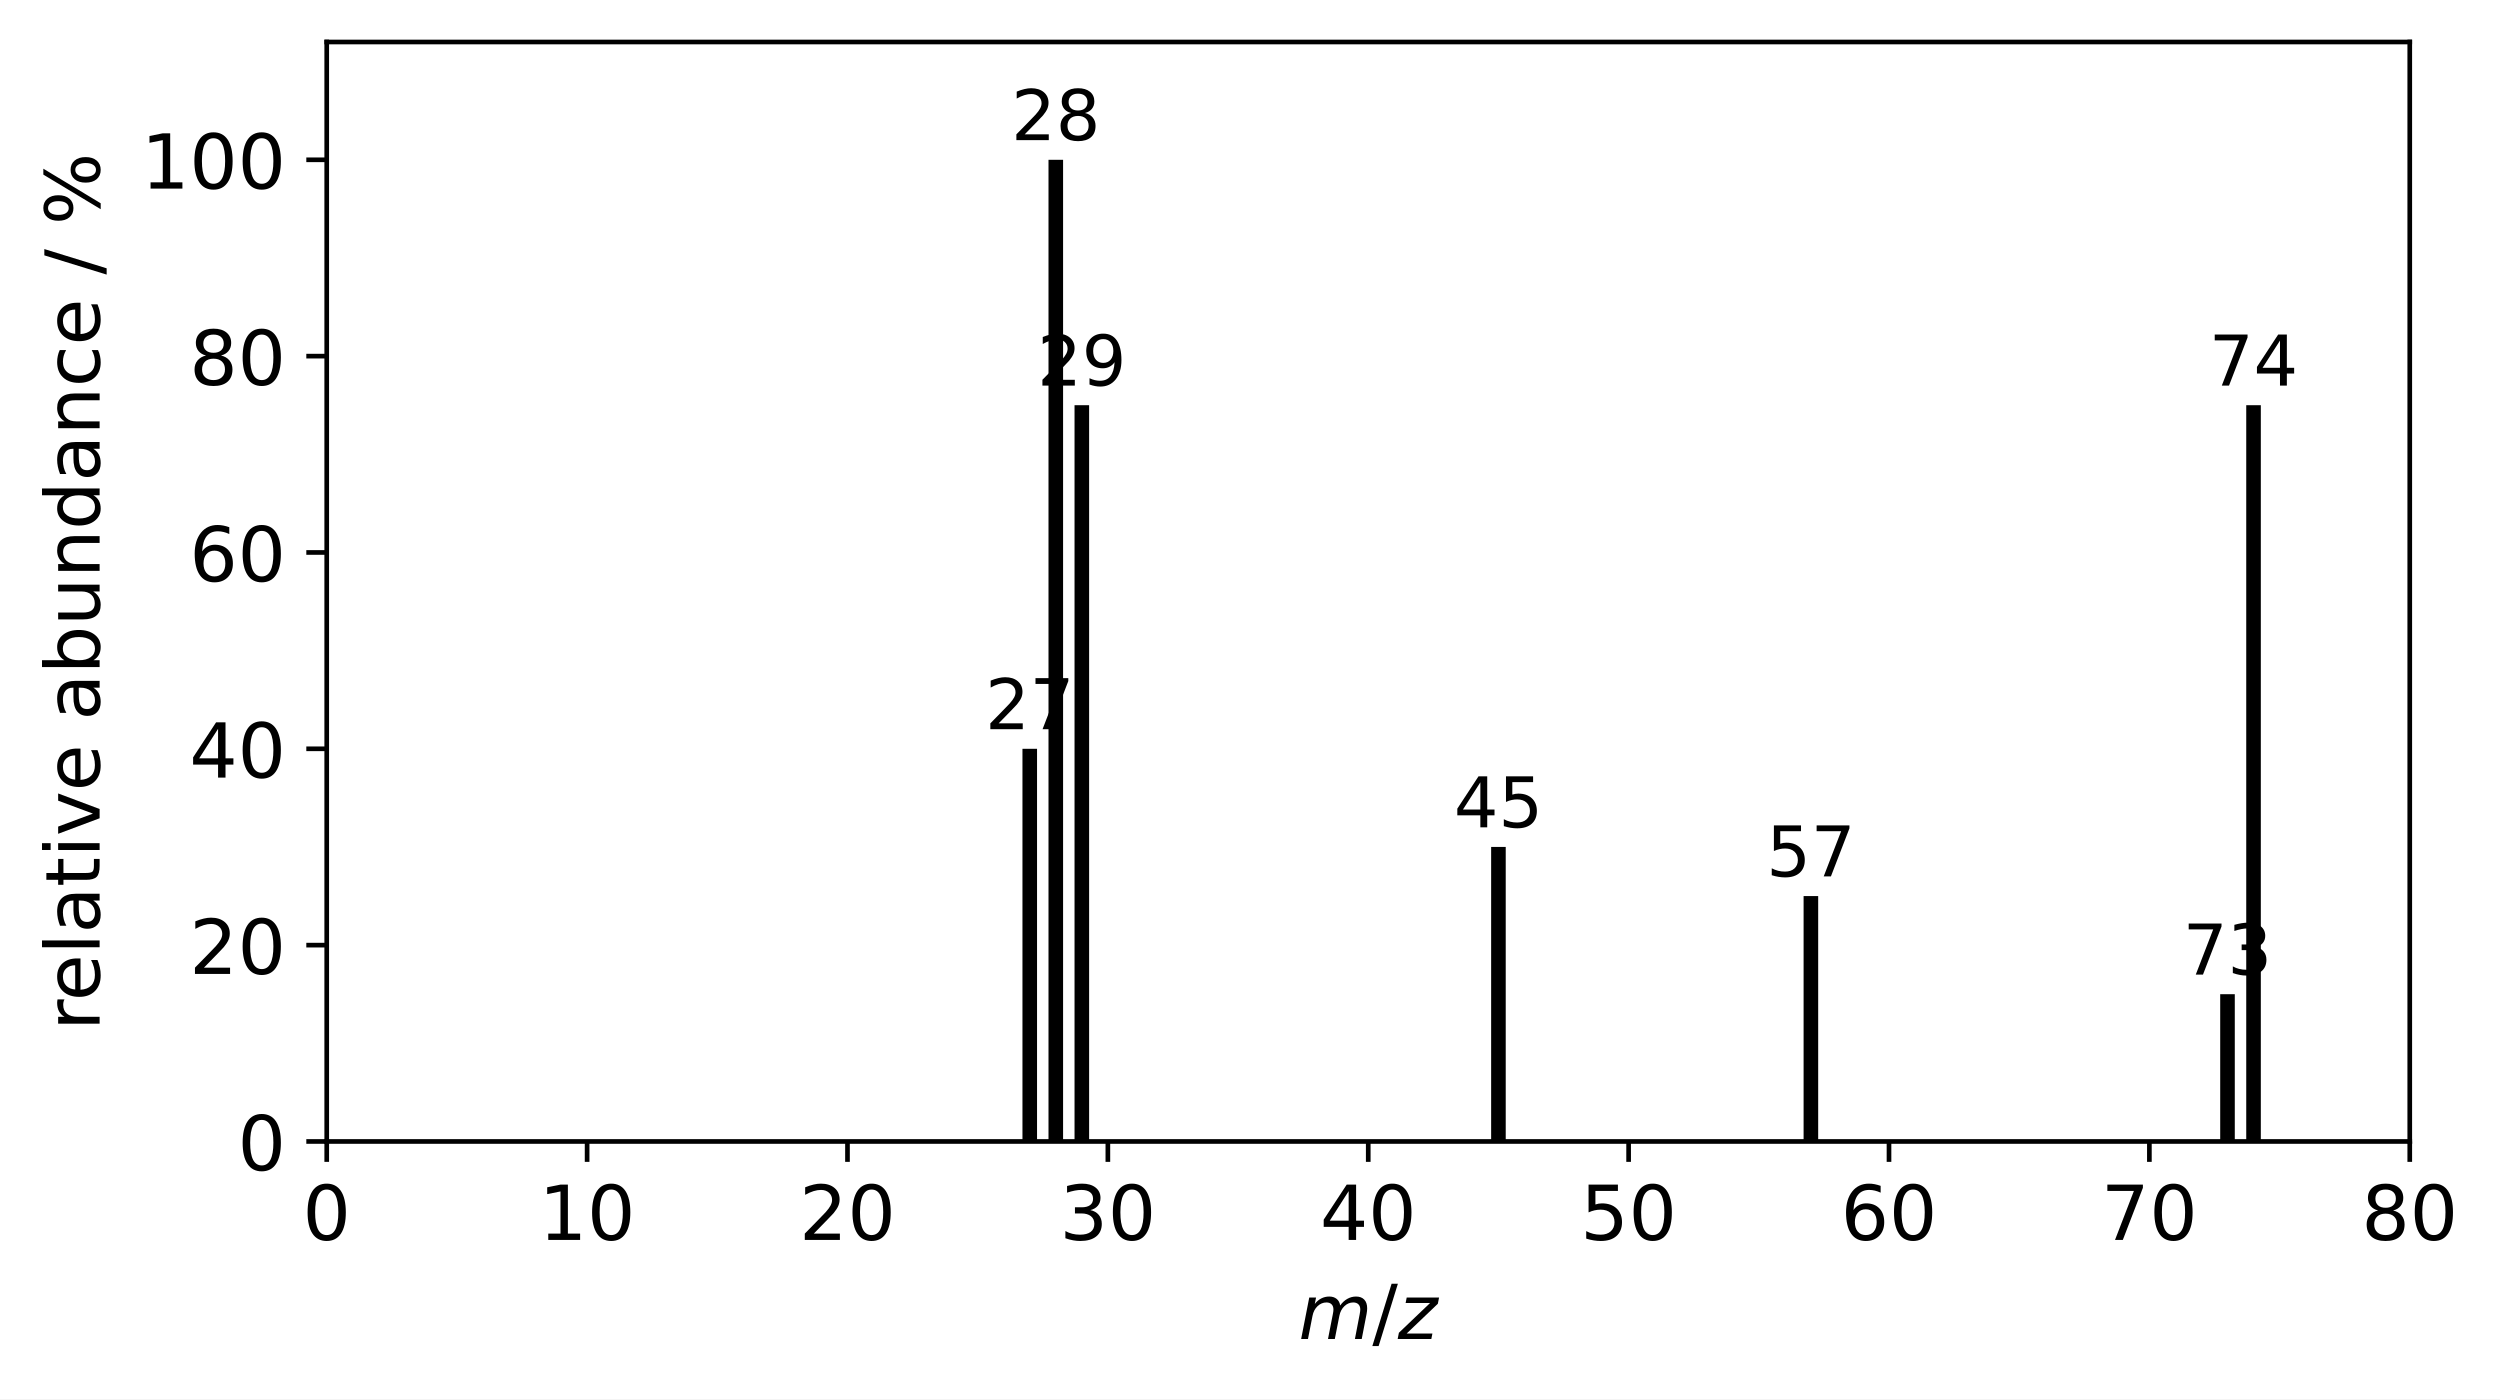
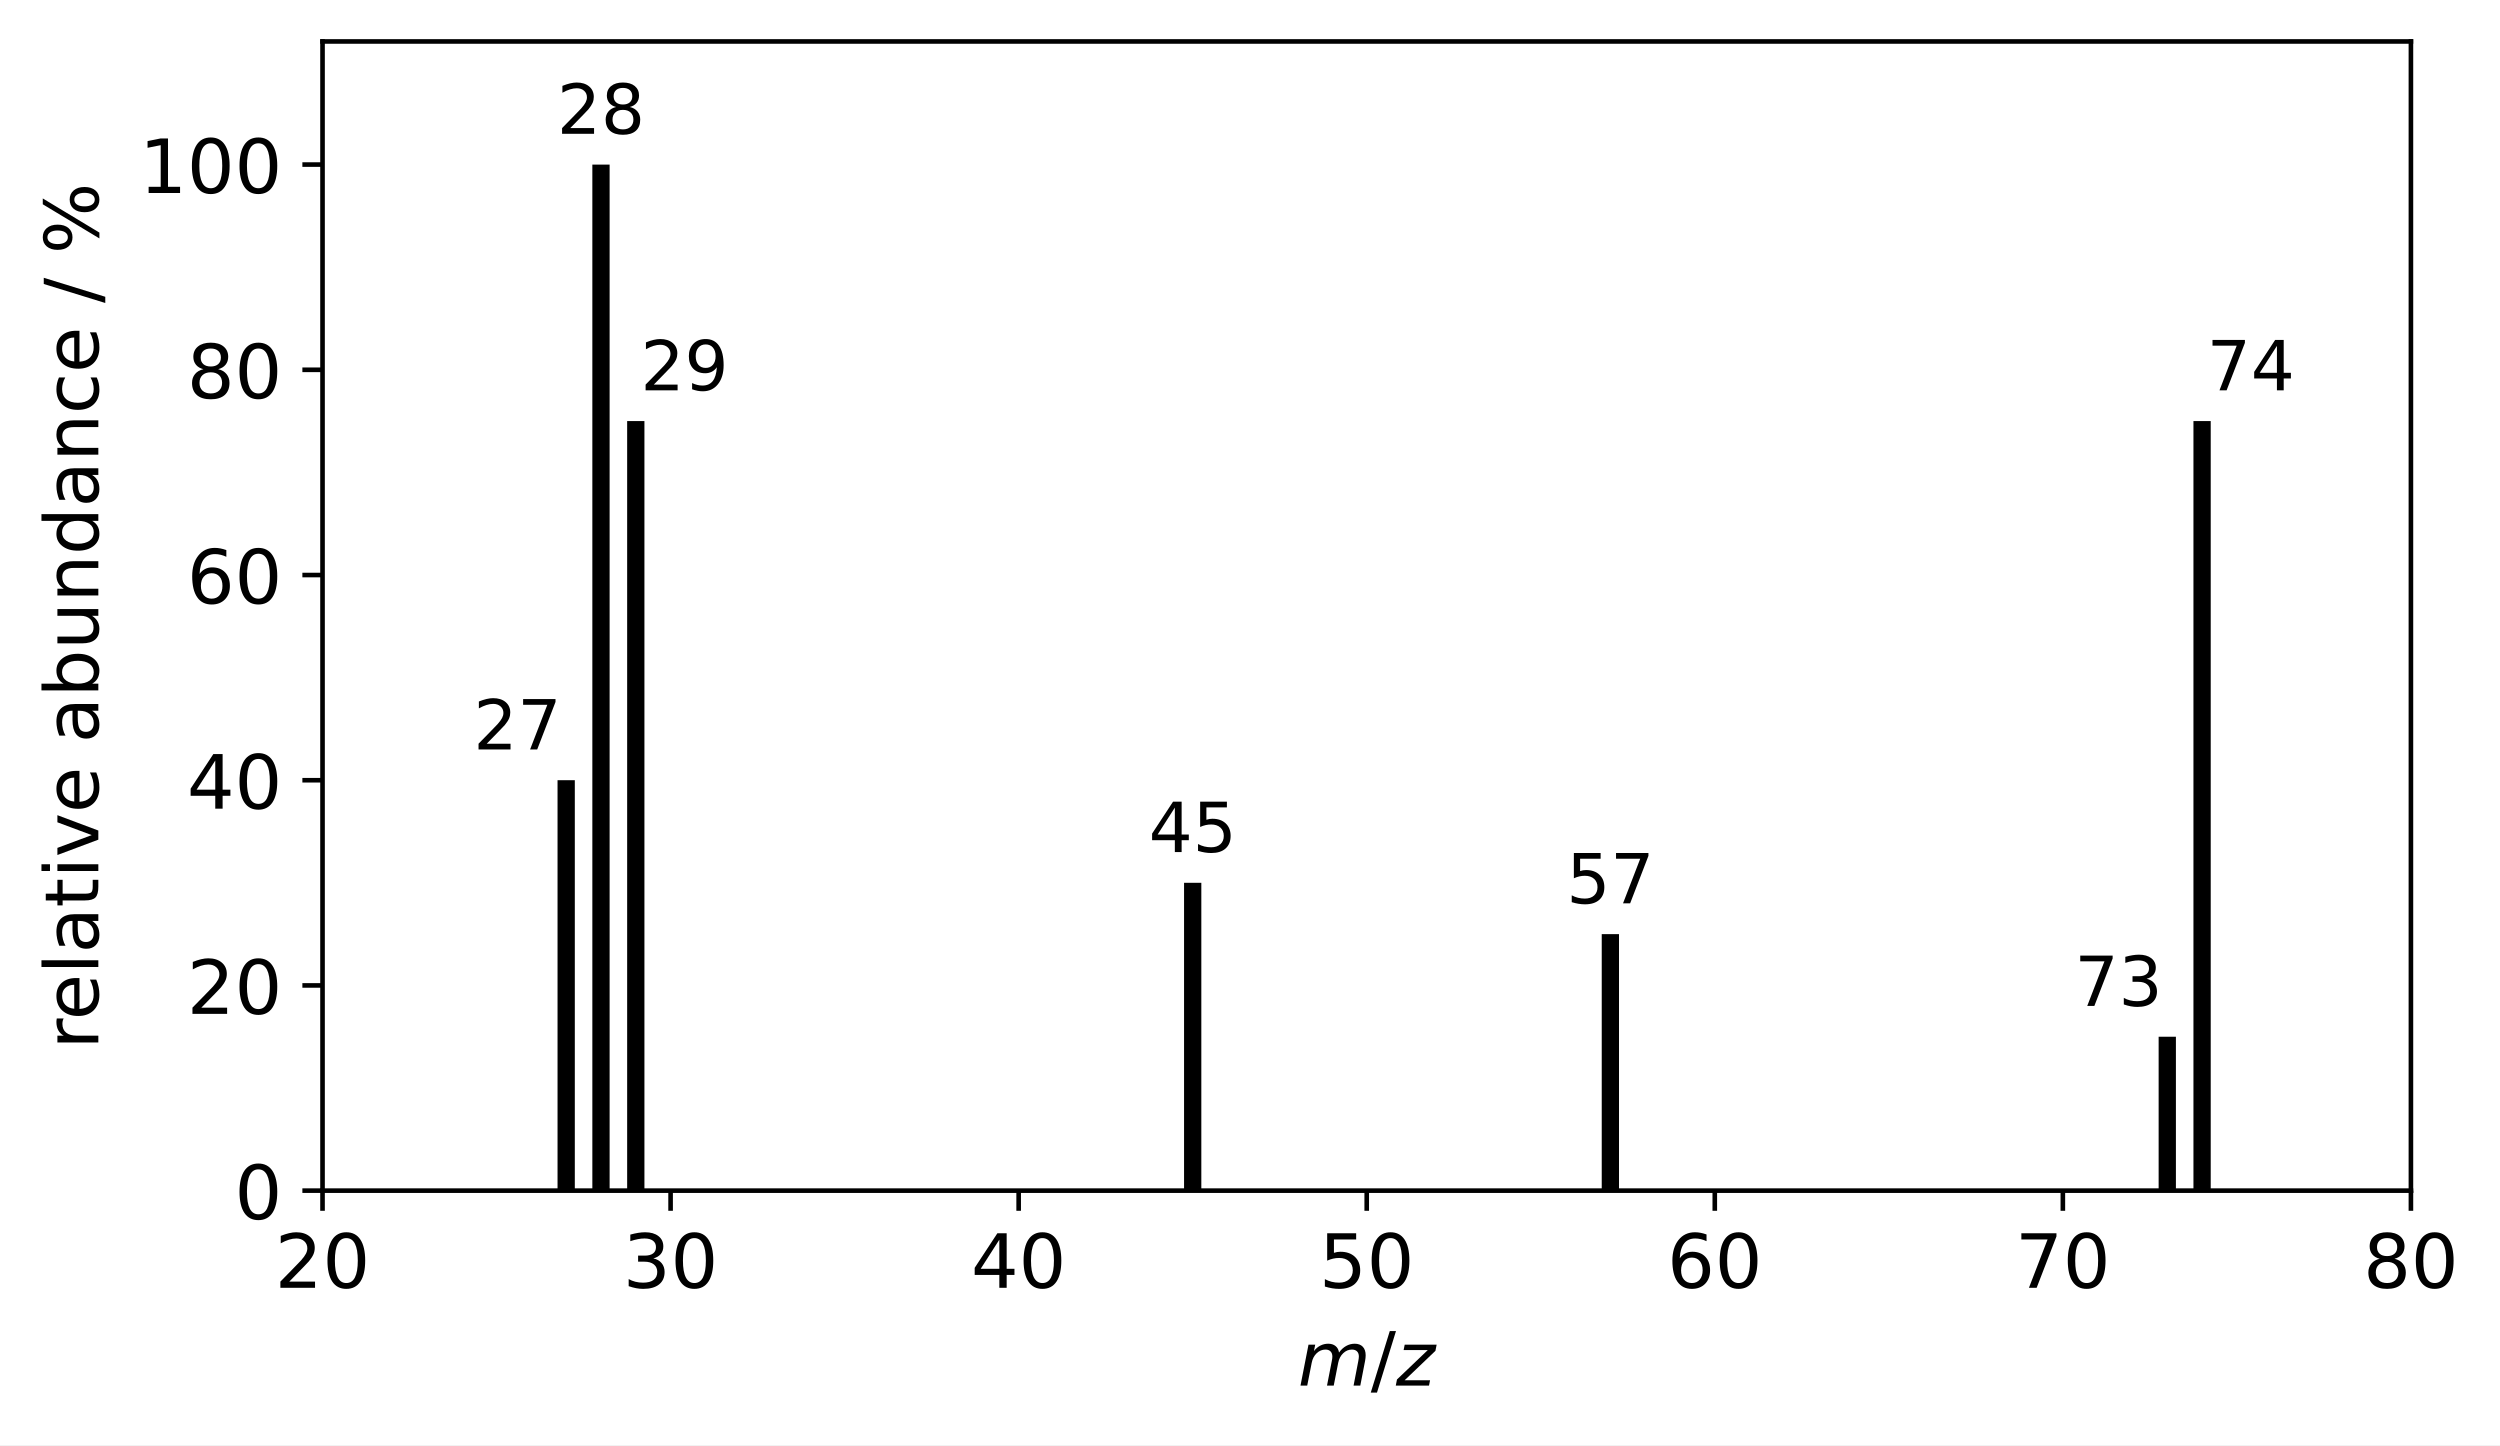
- <svg xmlns="http://www.w3.org/2000/svg" xmlns:xlink="http://www.w3.org/1999/xlink" width="428.606pt" height="239.896pt" viewBox="0 0 428.606 239.896" version="1.1">
+ <svg xmlns="http://www.w3.org/2000/svg" xmlns:xlink="http://www.w3.org/1999/xlink" width="434.186pt" height="250.984pt" viewBox="0 0 434.186 250.984" version="1.1">
  <defs>
    <style type="text/css">*{stroke-linejoin: round; stroke-linecap: butt}</style>
  </defs>
  <g id="figure_1">
    <g id="patch_1">
-       <path d="M 0 239.896  L 428.606 239.896  L 428.606 -0  L 0 -0  z " style="fill: #ffffff" />
+       <path d="M 0 250.984  L 434.186 250.984  L 434.186 0  L 0 0  z " style="fill: #ffffff" />
    </g>
    <g id="axes_1">
      <g id="patch_2">
-         <path d="M 56.015 195.696  L 413.135 195.696  L 413.135 7.2  L 56.015 7.2  z " style="fill: #ffffff" />
+         <path d="M 56.015 206.784  L 418.715 206.784  L 418.715 7.2  L 56.015 7.2  z " style="fill: #ffffff" />
      </g>
      <g id="matplotlib.axis_1">
        <g id="xtick_1">
          <g id="line2d_1">
            <defs>
-               <path id="m916ab635eb" d="M 0 0  L 0 3.5  " style="stroke: #000000; stroke-width: 0.8" />
+               <path id="mec8789866a" d="M 0 0  L 0 3.5  " style="stroke: #000000; stroke-width: 0.8" />
            </defs>
            <g>
-               <use xlink:href="#m916ab635eb" x="56.015" y="195.696" style="stroke: #000000; stroke-width: 0.8" />
+               <use xlink:href="#mec8789866a" x="56.015" y="206.784" style="stroke: #000000; stroke-width: 0.8" />
            </g>
          </g>
          <g id="text_1">
-             <g transform="translate(51.87914 212.573) scale(0.13 -0.13)">
-               <defs>
+             <g transform="translate(47.74352 223.661) scale(0.13 -0.13)">
+               <defs>
+                 <path id="DejaVuSans-15" d="M 1228 531  L 3431 531  L 3431 0  L 469 0  L 469 531  Q 828 903 1448 1529  Q 2069 2156 2228 2338  Q 2531 2678 2651 2914  Q 2772 3150 2772 3378  Q 2772 3750 2511 3984  Q 2250 4219 1831 4219  Q 1534 4219 1204 4116  Q 875 4013 500 3803  L 500 4441  Q 881 4594 1212 4672  Q 1544 4750 1819 4750  Q 2544 4750 2975 4387  Q 3406 4025 3406 3419  Q 3406 3131 3298 2873  Q 3191 2616 2906 2266  Q 2828 2175 2409 1742  Q 1991 1309 1228 531  z " transform="scale(0.015625)" />
                <path id="DejaVuSans-13" d="M 2034 4250  Q 1547 4250 1301 3770  Q 1056 3291 1056 2328  Q 1056 1369 1301 889  Q 1547 409 2034 409  Q 2525 409 2770 889  Q 3016 1369 3016 2328  Q 3016 3291 2770 3770  Q 2525 4250 2034 4250  z M 2034 4750  Q 2819 4750 3233 4129  Q 3647 3509 3647 2328  Q 3647 1150 3233 529  Q 2819 -91 2034 -91  Q 1250 -91 836 529  Q 422 1150 422 2328  Q 422 3509 836 4129  Q 1250 4750 2034 4750  z " transform="scale(0.015625)" />
              </defs>
-               <use xlink:href="#DejaVuSans-13" />
+               <use xlink:href="#DejaVuSans-15" />
+               <use xlink:href="#DejaVuSans-13" transform="translate(63.625 0)" />
            </g>
          </g>
        </g>
        <g id="xtick_2">
          <g id="line2d_2">
            <g>
-               <use xlink:href="#m916ab635eb" x="100.655" y="195.696" style="stroke: #000000; stroke-width: 0.8" />
+               <use xlink:href="#mec8789866a" x="116.465" y="206.784" style="stroke: #000000; stroke-width: 0.8" />
            </g>
          </g>
          <g id="text_2">
-             <g transform="translate(92.38352 212.573) scale(0.13 -0.13)">
-               <defs>
-                 <path id="DejaVuSans-14" d="M 794 531  L 1825 531  L 1825 4091  L 703 3866  L 703 4441  L 1819 4666  L 2450 4666  L 2450 531  L 3481 531  L 3481 0  L 794 0  L 794 531  z " transform="scale(0.015625)" />
-               </defs>
-               <use xlink:href="#DejaVuSans-14" />
+             <g transform="translate(108.1935 223.661) scale(0.13 -0.13)">
+               <defs>
+                 <path id="DejaVuSans-16" d="M 2597 2516  Q 3050 2419 3304 2112  Q 3559 1806 3559 1356  Q 3559 666 3084 287  Q 2609 -91 1734 -91  Q 1441 -91 1130 -33  Q 819 25 488 141  L 488 750  Q 750 597 1062 519  Q 1375 441 1716 441  Q 2309 441 2620 675  Q 2931 909 2931 1356  Q 2931 1769 2642 2001  Q 2353 2234 1838 2234  L 1294 2234  L 1294 2753  L 1863 2753  Q 2328 2753 2575 2939  Q 2822 3125 2822 3475  Q 2822 3834 2567 4026  Q 2313 4219 1838 4219  Q 1578 4219 1281 4162  Q 984 4106 628 3988  L 628 4550  Q 988 4650 1302 4700  Q 1616 4750 1894 4750  Q 2613 4750 3031 4423  Q 3450 4097 3450 3541  Q 3450 3153 3228 2886  Q 3006 2619 2597 2516  z " transform="scale(0.015625)" />
+               </defs>
+               <use xlink:href="#DejaVuSans-16" />
              <use xlink:href="#DejaVuSans-13" transform="translate(63.625 0)" />
            </g>
          </g>
        </g>
        <g id="xtick_3">
          <g id="line2d_3">
            <g>
-               <use xlink:href="#m916ab635eb" x="145.295" y="195.696" style="stroke: #000000; stroke-width: 0.8" />
+               <use xlink:href="#mec8789866a" x="176.915" y="206.784" style="stroke: #000000; stroke-width: 0.8" />
            </g>
          </g>
          <g id="text_3">
-             <g transform="translate(137.0235 212.573) scale(0.13 -0.13)">
-               <defs>
-                 <path id="DejaVuSans-15" d="M 1228 531  L 3431 531  L 3431 0  L 469 0  L 469 531  Q 828 903 1448 1529  Q 2069 2156 2228 2338  Q 2531 2678 2651 2914  Q 2772 3150 2772 3378  Q 2772 3750 2511 3984  Q 2250 4219 1831 4219  Q 1534 4219 1204 4116  Q 875 4013 500 3803  L 500 4441  Q 881 4594 1212 4672  Q 1544 4750 1819 4750  Q 2544 4750 2975 4387  Q 3406 4025 3406 3419  Q 3406 3131 3298 2873  Q 3191 2616 2906 2266  Q 2828 2175 2409 1742  Q 1991 1309 1228 531  z " transform="scale(0.015625)" />
-               </defs>
-               <use xlink:href="#DejaVuSans-15" />
+             <g transform="translate(168.6435 223.661) scale(0.13 -0.13)">
+               <defs>
+                 <path id="DejaVuSans-17" d="M 2419 4116  L 825 1625  L 2419 1625  L 2419 4116  z M 2253 4666  L 3047 4666  L 3047 1625  L 3713 1625  L 3713 1100  L 3047 1100  L 3047 0  L 2419 0  L 2419 1100  L 313 1100  L 313 1709  L 2253 4666  z " transform="scale(0.015625)" />
+               </defs>
+               <use xlink:href="#DejaVuSans-17" />
              <use xlink:href="#DejaVuSans-13" transform="translate(63.625 0)" />
            </g>
          </g>
        </g>
        <g id="xtick_4">
          <g id="line2d_4">
            <g>
-               <use xlink:href="#m916ab635eb" x="189.935" y="195.696" style="stroke: #000000; stroke-width: 0.8" />
+               <use xlink:href="#mec8789866a" x="237.365" y="206.784" style="stroke: #000000; stroke-width: 0.8" />
            </g>
          </g>
          <g id="text_4">
-             <g transform="translate(181.6635 212.573) scale(0.13 -0.13)">
-               <defs>
-                 <path id="DejaVuSans-16" d="M 2597 2516  Q 3050 2419 3304 2112  Q 3559 1806 3559 1356  Q 3559 666 3084 287  Q 2609 -91 1734 -91  Q 1441 -91 1130 -33  Q 819 25 488 141  L 488 750  Q 750 597 1062 519  Q 1375 441 1716 441  Q 2309 441 2620 675  Q 2931 909 2931 1356  Q 2931 1769 2642 2001  Q 2353 2234 1838 2234  L 1294 2234  L 1294 2753  L 1863 2753  Q 2328 2753 2575 2939  Q 2822 3125 2822 3475  Q 2822 3834 2567 4026  Q 2313 4219 1838 4219  Q 1578 4219 1281 4162  Q 984 4106 628 3988  L 628 4550  Q 988 4650 1302 4700  Q 1616 4750 1894 4750  Q 2613 4750 3031 4423  Q 3450 4097 3450 3541  Q 3450 3153 3228 2886  Q 3006 2619 2597 2516  z " transform="scale(0.015625)" />
-               </defs>
-               <use xlink:href="#DejaVuSans-16" />
+             <g transform="translate(229.0935 223.661) scale(0.13 -0.13)">
+               <defs>
+                 <path id="DejaVuSans-18" d="M 691 4666  L 3169 4666  L 3169 4134  L 1269 4134  L 1269 2991  Q 1406 3038 1543 3061  Q 1681 3084 1819 3084  Q 2600 3084 3056 2656  Q 3513 2228 3513 1497  Q 3513 744 3044 326  Q 2575 -91 1722 -91  Q 1428 -91 1123 -41  Q 819 9 494 109  L 494 744  Q 775 591 1075 516  Q 1375 441 1709 441  Q 2250 441 2565 725  Q 2881 1009 2881 1497  Q 2881 1984 2565 2268  Q 2250 2553 1709 2553  Q 1456 2553 1204 2497  Q 953 2441 691 2322  L 691 4666  z " transform="scale(0.015625)" />
+               </defs>
+               <use xlink:href="#DejaVuSans-18" />
              <use xlink:href="#DejaVuSans-13" transform="translate(63.625 0)" />
            </g>
          </g>
        </g>
        <g id="xtick_5">
          <g id="line2d_5">
            <g>
-               <use xlink:href="#m916ab635eb" x="234.575" y="195.696" style="stroke: #000000; stroke-width: 0.8" />
+               <use xlink:href="#mec8789866a" x="297.815" y="206.784" style="stroke: #000000; stroke-width: 0.8" />
            </g>
          </g>
          <g id="text_5">
-             <g transform="translate(226.3035 212.573) scale(0.13 -0.13)">
-               <defs>
-                 <path id="DejaVuSans-17" d="M 2419 4116  L 825 1625  L 2419 1625  L 2419 4116  z M 2253 4666  L 3047 4666  L 3047 1625  L 3713 1625  L 3713 1100  L 3047 1100  L 3047 0  L 2419 0  L 2419 1100  L 313 1100  L 313 1709  L 2253 4666  z " transform="scale(0.015625)" />
-               </defs>
-               <use xlink:href="#DejaVuSans-17" />
+             <g transform="translate(289.5435 223.661) scale(0.13 -0.13)">
+               <defs>
+                 <path id="DejaVuSans-19" d="M 2113 2584  Q 1688 2584 1439 2293  Q 1191 2003 1191 1497  Q 1191 994 1439 701  Q 1688 409 2113 409  Q 2538 409 2786 701  Q 3034 994 3034 1497  Q 3034 2003 2786 2293  Q 2538 2584 2113 2584  z M 3366 4563  L 3366 3988  Q 3128 4100 2886 4159  Q 2644 4219 2406 4219  Q 1781 4219 1451 3797  Q 1122 3375 1075 2522  Q 1259 2794 1537 2939  Q 1816 3084 2150 3084  Q 2853 3084 3261 2657  Q 3669 2231 3669 1497  Q 3669 778 3244 343  Q 2819 -91 2113 -91  Q 1303 -91 875 529  Q 447 1150 447 2328  Q 447 3434 972 4092  Q 1497 4750 2381 4750  Q 2619 4750 2861 4703  Q 3103 4656 3366 4563  z " transform="scale(0.015625)" />
+               </defs>
+               <use xlink:href="#DejaVuSans-19" />
              <use xlink:href="#DejaVuSans-13" transform="translate(63.625 0)" />
            </g>
          </g>
        </g>
        <g id="xtick_6">
          <g id="line2d_6">
            <g>
-               <use xlink:href="#m916ab635eb" x="279.215" y="195.696" style="stroke: #000000; stroke-width: 0.8" />
+               <use xlink:href="#mec8789866a" x="358.265" y="206.784" style="stroke: #000000; stroke-width: 0.8" />
            </g>
          </g>
          <g id="text_6">
-             <g transform="translate(270.9435 212.573) scale(0.13 -0.13)">
-               <defs>
-                 <path id="DejaVuSans-18" d="M 691 4666  L 3169 4666  L 3169 4134  L 1269 4134  L 1269 2991  Q 1406 3038 1543 3061  Q 1681 3084 1819 3084  Q 2600 3084 3056 2656  Q 3513 2228 3513 1497  Q 3513 744 3044 326  Q 2575 -91 1722 -91  Q 1428 -91 1123 -41  Q 819 9 494 109  L 494 744  Q 775 591 1075 516  Q 1375 441 1709 441  Q 2250 441 2565 725  Q 2881 1009 2881 1497  Q 2881 1984 2565 2268  Q 2250 2553 1709 2553  Q 1456 2553 1204 2497  Q 953 2441 691 2322  L 691 4666  z " transform="scale(0.015625)" />
-               </defs>
-               <use xlink:href="#DejaVuSans-18" />
+             <g transform="translate(349.9935 223.661) scale(0.13 -0.13)">
+               <defs>
+                 <path id="DejaVuSans-1a" d="M 525 4666  L 3525 4666  L 3525 4397  L 1831 0  L 1172 0  L 2766 4134  L 525 4134  L 525 4666  z " transform="scale(0.015625)" />
+               </defs>
+               <use xlink:href="#DejaVuSans-1a" />
              <use xlink:href="#DejaVuSans-13" transform="translate(63.625 0)" />
            </g>
          </g>
        </g>
        <g id="xtick_7">
          <g id="line2d_7">
            <g>
-               <use xlink:href="#m916ab635eb" x="323.855" y="195.696" style="stroke: #000000; stroke-width: 0.8" />
+               <use xlink:href="#mec8789866a" x="418.715" y="206.784" style="stroke: #000000; stroke-width: 0.8" />
            </g>
          </g>
          <g id="text_7">
-             <g transform="translate(315.5835 212.573) scale(0.13 -0.13)">
-               <defs>
-                 <path id="DejaVuSans-19" d="M 2113 2584  Q 1688 2584 1439 2293  Q 1191 2003 1191 1497  Q 1191 994 1439 701  Q 1688 409 2113 409  Q 2538 409 2786 701  Q 3034 994 3034 1497  Q 3034 2003 2786 2293  Q 2538 2584 2113 2584  z M 3366 4563  L 3366 3988  Q 3128 4100 2886 4159  Q 2644 4219 2406 4219  Q 1781 4219 1451 3797  Q 1122 3375 1075 2522  Q 1259 2794 1537 2939  Q 1816 3084 2150 3084  Q 2853 3084 3261 2657  Q 3669 2231 3669 1497  Q 3669 778 3244 343  Q 2819 -91 2113 -91  Q 1303 -91 875 529  Q 447 1150 447 2328  Q 447 3434 972 4092  Q 1497 4750 2381 4750  Q 2619 4750 2861 4703  Q 3103 4656 3366 4563  z " transform="scale(0.015625)" />
-               </defs>
-               <use xlink:href="#DejaVuSans-19" />
-               <use xlink:href="#DejaVuSans-13" transform="translate(63.625 0)" />
-             </g>
-           </g>
-         </g>
-         <g id="xtick_8">
-           <g id="line2d_8">
-             <g>
-               <use xlink:href="#m916ab635eb" x="368.495" y="195.696" style="stroke: #000000; stroke-width: 0.8" />
-             </g>
-           </g>
-           <g id="text_8">
-             <g transform="translate(360.2235 212.573) scale(0.13 -0.13)">
-               <defs>
-                 <path id="DejaVuSans-1a" d="M 525 4666  L 3525 4666  L 3525 4397  L 1831 0  L 1172 0  L 2766 4134  L 525 4134  L 525 4666  z " transform="scale(0.015625)" />
-               </defs>
-               <use xlink:href="#DejaVuSans-1a" />
-               <use xlink:href="#DejaVuSans-13" transform="translate(63.625 0)" />
-             </g>
-           </g>
-         </g>
-         <g id="xtick_9">
-           <g id="line2d_9">
-             <g>
-               <use xlink:href="#m916ab635eb" x="413.135" y="195.696" style="stroke: #000000; stroke-width: 0.8" />
-             </g>
-           </g>
-           <g id="text_9">
-             <g transform="translate(404.8635 212.573) scale(0.13 -0.13)">
+             <g transform="translate(410.4435 223.661) scale(0.13 -0.13)">
              <defs>
                <path id="DejaVuSans-1b" d="M 2034 2216  Q 1584 2216 1326 1975  Q 1069 1734 1069 1313  Q 1069 891 1326 650  Q 1584 409 2034 409  Q 2484 409 2743 651  Q 3003 894 3003 1313  Q 3003 1734 2745 1975  Q 2488 2216 2034 2216  z M 1403 2484  Q 997 2584 770 2862  Q 544 3141 544 3541  Q 544 4100 942 4425  Q 1341 4750 2034 4750  Q 2731 4750 3128 4425  Q 3525 4100 3525 3541  Q 3525 3141 3298 2862  Q 3072 2584 2669 2484  Q 3125 2378 3379 2068  Q 3634 1759 3634 1313  Q 3634 634 3220 271  Q 2806 -91 2034 -91  Q 1263 -91 848 271  Q 434 634 434 1313  Q 434 1759 690 2068  Q 947 2378 1403 2484  z M 1172 3481  Q 1172 3119 1398 2916  Q 1625 2713 2034 2713  Q 2441 2713 2670 2916  Q 2900 3119 2900 3481  Q 2900 3844 2670 4047  Q 2441 4250 2034 4250  Q 1625 4250 1398 4047  Q 1172 3844 1172 3481  z " transform="scale(0.015625)" />
              </defs>
              <use xlink:href="#DejaVuSans-1b" />
              <use xlink:href="#DejaVuSans-13" transform="translate(63.625 0)" />
            </g>
          </g>
        </g>
-         <g id="text_10">
-           <g transform="translate(222.6148 229.573) scale(0.13 -0.13)">
+         <g id="text_8">
+           <g transform="translate(225.4048 240.661) scale(0.13 -0.13)">
            <defs>
              <path id="DejaVuSans-Oblique-50" d="M 5747 2113  L 5338 0  L 4763 0  L 5166 2094  Q 5191 2228 5203 2325  Q 5216 2422 5216 2491  Q 5216 2772 5059 2928  Q 4903 3084 4622 3084  Q 4203 3084 3875 2770  Q 3547 2456 3450 1953  L 3066 0  L 2491 0  L 2900 2094  Q 2925 2209 2937 2307  Q 2950 2406 2950 2484  Q 2950 2769 2794 2926  Q 2638 3084 2363 3084  Q 1938 3084 1609 2770  Q 1281 2456 1184 1953  L 800 0  L 225 0  L 909 3500  L 1484 3500  L 1375 2956  Q 1609 3263 1923 3423  Q 2238 3584 2597 3584  Q 2978 3584 3223 3384  Q 3469 3184 3519 2828  Q 3781 3197 4126 3390  Q 4472 3584 4856 3584  Q 5306 3584 5551 3325  Q 5797 3066 5797 2591  Q 5797 2488 5784 2364  Q 5772 2241 5747 2113  z " transform="scale(0.015625)" />
              <path id="DejaVuSans-12" d="M 1625 4666  L 2156 4666  L 531 -594  L 0 -594  L 1625 4666  z " transform="scale(0.015625)" />
              <path id="DejaVuSans-Oblique-5d" d="M 744 3500  L 3475 3500  L 3372 2975  L 738 459  L 2913 459  L 2822 0  L -19 0  L 84 525  L 2719 3041  L 653 3041  L 744 3500  z " transform="scale(0.015625)" />
            </defs>
            <use xlink:href="#DejaVuSans-Oblique-50" transform="translate(0 0.09375)" />
            <use xlink:href="#DejaVuSans-12" transform="translate(97.41211 0.09375)" />
            <use xlink:href="#DejaVuSans-Oblique-5d" transform="translate(131.1035 0.09375)" />
          </g>
        </g>
      </g>
      <g id="matplotlib.axis_2">
        <g id="ytick_1">
+           <g id="line2d_8">
+             <defs>
+               <path id="m4b8c478214" d="M 0 0  L -3.5 0  " style="stroke: #000000; stroke-width: 0.8" />
+             </defs>
+             <g>
+               <use xlink:href="#m4b8c478214" x="56.015" y="206.784" style="stroke: #000000; stroke-width: 0.8" />
+             </g>
+           </g>
+           <g id="text_9">
+             <g transform="translate(40.74352 211.7225) scale(0.13 -0.13)">
+               <use xlink:href="#DejaVuSans-13" />
+             </g>
+           </g>
+         </g>
+         <g id="ytick_2">
+           <g id="line2d_9">
+             <g>
+               <use xlink:href="#m4b8c478214" x="56.015" y="171.144" style="stroke: #000000; stroke-width: 0.8" />
+             </g>
+           </g>
+           <g id="text_10">
+             <g transform="translate(32.47227 176.0825) scale(0.13 -0.13)">
+               <use xlink:href="#DejaVuSans-15" />
+               <use xlink:href="#DejaVuSans-13" transform="translate(63.625 0)" />
+             </g>
+           </g>
+         </g>
+         <g id="ytick_3">
          <g id="line2d_10">
-             <defs>
-               <path id="m644c147247" d="M 0 0  L -3.5 0  " style="stroke: #000000; stroke-width: 0.8" />
-             </defs>
-             <g>
-               <use xlink:href="#m644c147247" x="56.015" y="195.696" style="stroke: #000000; stroke-width: 0.8" />
+             <g>
+               <use xlink:href="#m4b8c478214" x="56.015" y="135.504" style="stroke: #000000; stroke-width: 0.8" />
            </g>
          </g>
          <g id="text_11">
-             <g transform="translate(40.74352 200.6345) scale(0.13 -0.13)">
-               <use xlink:href="#DejaVuSans-13" />
-             </g>
-           </g>
-         </g>
-         <g id="ytick_2">
+             <g transform="translate(32.47227 140.4425) scale(0.13 -0.13)">
+               <use xlink:href="#DejaVuSans-17" />
+               <use xlink:href="#DejaVuSans-13" transform="translate(63.625 0)" />
+             </g>
+           </g>
+         </g>
+         <g id="ytick_4">
          <g id="line2d_11">
            <g>
-               <use xlink:href="#m644c147247" x="56.015" y="162.036" style="stroke: #000000; stroke-width: 0.8" />
+               <use xlink:href="#m4b8c478214" x="56.015" y="99.864" style="stroke: #000000; stroke-width: 0.8" />
            </g>
          </g>
          <g id="text_12">
-             <g transform="translate(32.47227 166.9745) scale(0.13 -0.13)">
-               <use xlink:href="#DejaVuSans-15" />
-               <use xlink:href="#DejaVuSans-13" transform="translate(63.625 0)" />
-             </g>
-           </g>
-         </g>
-         <g id="ytick_3">
+             <g transform="translate(32.47227 104.8025) scale(0.13 -0.13)">
+               <use xlink:href="#DejaVuSans-19" />
+               <use xlink:href="#DejaVuSans-13" transform="translate(63.625 0)" />
+             </g>
+           </g>
+         </g>
+         <g id="ytick_5">
          <g id="line2d_12">
            <g>
-               <use xlink:href="#m644c147247" x="56.015" y="128.376" style="stroke: #000000; stroke-width: 0.8" />
+               <use xlink:href="#m4b8c478214" x="56.015" y="64.224" style="stroke: #000000; stroke-width: 0.8" />
            </g>
          </g>
          <g id="text_13">
-             <g transform="translate(32.47227 133.3145) scale(0.13 -0.13)">
-               <use xlink:href="#DejaVuSans-17" />
-               <use xlink:href="#DejaVuSans-13" transform="translate(63.625 0)" />
-             </g>
-           </g>
-         </g>
-         <g id="ytick_4">
+             <g transform="translate(32.47227 69.16248) scale(0.13 -0.13)">
+               <use xlink:href="#DejaVuSans-1b" />
+               <use xlink:href="#DejaVuSans-13" transform="translate(63.625 0)" />
+             </g>
+           </g>
+         </g>
+         <g id="ytick_6">
          <g id="line2d_13">
            <g>
-               <use xlink:href="#m644c147247" x="56.015" y="94.716" style="stroke: #000000; stroke-width: 0.8" />
+               <use xlink:href="#m4b8c478214" x="56.015" y="28.584" style="stroke: #000000; stroke-width: 0.8" />
            </g>
          </g>
          <g id="text_14">
-             <g transform="translate(32.47227 99.65448) scale(0.13 -0.13)">
-               <use xlink:href="#DejaVuSans-19" />
-               <use xlink:href="#DejaVuSans-13" transform="translate(63.625 0)" />
-             </g>
-           </g>
-         </g>
-         <g id="ytick_5">
-           <g id="line2d_14">
-             <g>
-               <use xlink:href="#m644c147247" x="56.015" y="61.056" style="stroke: #000000; stroke-width: 0.8" />
-             </g>
-           </g>
-           <g id="text_15">
-             <g transform="translate(32.47227 65.99448) scale(0.13 -0.13)">
-               <use xlink:href="#DejaVuSans-1b" />
-               <use xlink:href="#DejaVuSans-13" transform="translate(63.625 0)" />
-             </g>
-           </g>
-         </g>
-         <g id="ytick_6">
-           <g id="line2d_15">
-             <g>
-               <use xlink:href="#m644c147247" x="56.015" y="27.396" style="stroke: #000000; stroke-width: 0.8" />
-             </g>
-           </g>
-           <g id="text_16">
-             <g transform="translate(24.20102 32.33448) scale(0.13 -0.13)">
+             <g transform="translate(24.20102 33.52248) scale(0.13 -0.13)">
+               <defs>
+                 <path id="DejaVuSans-14" d="M 794 531  L 1825 531  L 1825 4091  L 703 3866  L 703 4441  L 1819 4666  L 2450 4666  L 2450 531  L 3481 531  L 3481 0  L 794 0  L 794 531  z " transform="scale(0.015625)" />
+               </defs>
              <use xlink:href="#DejaVuSans-14" />
              <use xlink:href="#DejaVuSans-13" transform="translate(63.625 0)" />
              <use xlink:href="#DejaVuSans-13" transform="translate(127.25 0)" />
            </g>
          </g>
        </g>
-         <g id="text_17">
-           <g transform="translate(17.07797 176.6804) rotate(-90) scale(0.13 -0.13)">
+         <g id="text_15">
+           <g transform="translate(17.07797 182.2244) rotate(-90) scale(0.13 -0.13)">
            <defs>
              <path id="DejaVuSans-55" d="M 2631 2963  Q 2534 3019 2420 3045  Q 2306 3072 2169 3072  Q 1681 3072 1420 2755  Q 1159 2438 1159 1844  L 1159 0  L 581 0  L 581 3500  L 1159 3500  L 1159 2956  Q 1341 3275 1631 3429  Q 1922 3584 2338 3584  Q 2397 3584 2469 3576  Q 2541 3569 2628 3553  L 2631 2963  z " transform="scale(0.015625)" />
              <path id="DejaVuSans-48" d="M 3597 1894  L 3597 1613  L 953 1613  Q 991 1019 1311 708  Q 1631 397 2203 397  Q 2534 397 2845 478  Q 3156 559 3463 722  L 3463 178  Q 3153 47 2828 -22  Q 2503 -91 2169 -91  Q 1331 -91 842 396  Q 353 884 353 1716  Q 353 2575 817 3079  Q 1281 3584 2069 3584  Q 2775 3584 3186 3129  Q 3597 2675 3597 1894  z M 3022 2063  Q 3016 2534 2758 2815  Q 2500 3097 2075 3097  Q 1594 3097 1305 2825  Q 1016 2553 972 2059  L 3022 2063  z " transform="scale(0.015625)" />
              <path id="DejaVuSans-4f" d="M 603 4863  L 1178 4863  L 1178 0  L 603 0  L 603 4863  z " transform="scale(0.015625)" />
              <path id="DejaVuSans-44" d="M 2194 1759  Q 1497 1759 1228 1600  Q 959 1441 959 1056  Q 959 750 1161 570  Q 1363 391 1709 391  Q 2188 391 2477 730  Q 2766 1069 2766 1631  L 2766 1759  L 2194 1759  z M 3341 1997  L 3341 0  L 2766 0  L 2766 531  Q 2569 213 2275 61  Q 1981 -91 1556 -91  Q 1019 -91 701 211  Q 384 513 384 1019  Q 384 1609 779 1909  Q 1175 2209 1959 2209  L 2766 2209  L 2766 2266  Q 2766 2663 2505 2880  Q 2244 3097 1772 3097  Q 1472 3097 1187 3025  Q 903 2953 641 2809  L 641 3341  Q 956 3463 1253 3523  Q 1550 3584 1831 3584  Q 2591 3584 2966 3190  Q 3341 2797 3341 1997  z " transform="scale(0.015625)" />
              <path id="DejaVuSans-57" d="M 1172 4494  L 1172 3500  L 2356 3500  L 2356 3053  L 1172 3053  L 1172 1153  Q 1172 725 1289 603  Q 1406 481 1766 481  L 2356 481  L 2356 0  L 1766 0  Q 1100 0 847 248  Q 594 497 594 1153  L 594 3053  L 172 3053  L 172 3500  L 594 3500  L 594 4494  L 1172 4494  z " transform="scale(0.015625)" />
              <path id="DejaVuSans-4c" d="M 603 3500  L 1178 3500  L 1178 0  L 603 0  L 603 3500  z M 603 4863  L 1178 4863  L 1178 4134  L 603 4134  L 603 4863  z " transform="scale(0.015625)" />
              <path id="DejaVuSans-59" d="M 191 3500  L 800 3500  L 1894 563  L 2988 3500  L 3597 3500  L 2284 0  L 1503 0  L 191 3500  z " transform="scale(0.015625)" />
              <path id="DejaVuSans-3" transform="scale(0.015625)" />
              <path id="DejaVuSans-45" d="M 3116 1747  Q 3116 2381 2855 2742  Q 2594 3103 2138 3103  Q 1681 3103 1420 2742  Q 1159 2381 1159 1747  Q 1159 1113 1420 752  Q 1681 391 2138 391  Q 2594 391 2855 752  Q 3116 1113 3116 1747  z M 1159 2969  Q 1341 3281 1617 3432  Q 1894 3584 2278 3584  Q 2916 3584 3314 3078  Q 3713 2572 3713 1747  Q 3713 922 3314 415  Q 2916 -91 2278 -91  Q 1894 -91 1617 61  Q 1341 213 1159 525  L 1159 0  L 581 0  L 581 4863  L 1159 4863  L 1159 2969  z " transform="scale(0.015625)" />
              <path id="DejaVuSans-58" d="M 544 1381  L 544 3500  L 1119 3500  L 1119 1403  Q 1119 906 1312 657  Q 1506 409 1894 409  Q 2359 409 2629 706  Q 2900 1003 2900 1516  L 2900 3500  L 3475 3500  L 3475 0  L 2900 0  L 2900 538  Q 2691 219 2414 64  Q 2138 -91 1772 -91  Q 1169 -91 856 284  Q 544 659 544 1381  z M 1991 3584  L 1991 3584  z " transform="scale(0.015625)" />
              <path id="DejaVuSans-51" d="M 3513 2113  L 3513 0  L 2938 0  L 2938 2094  Q 2938 2591 2744 2837  Q 2550 3084 2163 3084  Q 1697 3084 1428 2787  Q 1159 2491 1159 1978  L 1159 0  L 581 0  L 581 3500  L 1159 3500  L 1159 2956  Q 1366 3272 1645 3428  Q 1925 3584 2291 3584  Q 2894 3584 3203 3211  Q 3513 2838 3513 2113  z " transform="scale(0.015625)" />
              <path id="DejaVuSans-47" d="M 2906 2969  L 2906 4863  L 3481 4863  L 3481 0  L 2906 0  L 2906 525  Q 2725 213 2448 61  Q 2172 -91 1784 -91  Q 1150 -91 751 415  Q 353 922 353 1747  Q 353 2572 751 3078  Q 1150 3584 1784 3584  Q 2172 3584 2448 3432  Q 2725 3281 2906 2969  z M 947 1747  Q 947 1113 1208 752  Q 1469 391 1925 391  Q 2381 391 2643 752  Q 2906 1113 2906 1747  Q 2906 2381 2643 2742  Q 2381 3103 1925 3103  Q 1469 3103 1208 2742  Q 947 2381 947 1747  z " transform="scale(0.015625)" />
              <path id="DejaVuSans-46" d="M 3122 3366  L 3122 2828  Q 2878 2963 2633 3030  Q 2388 3097 2138 3097  Q 1578 3097 1268 2742  Q 959 2388 959 1747  Q 959 1106 1268 751  Q 1578 397 2138 397  Q 2388 397 2633 464  Q 2878 531 3122 666  L 3122 134  Q 2881 22 2623 -34  Q 2366 -91 2075 -91  Q 1284 -91 818 406  Q 353 903 353 1747  Q 353 2603 823 3093  Q 1294 3584 2113 3584  Q 2378 3584 2631 3529  Q 2884 3475 3122 3366  z " transform="scale(0.015625)" />
              <path id="DejaVuSans-8" d="M 4653 2053  Q 4381 2053 4226 1822  Q 4072 1591 4072 1178  Q 4072 772 4226 539  Q 4381 306 4653 306  Q 4919 306 5073 539  Q 5228 772 5228 1178  Q 5228 1588 5073 1820  Q 4919 2053 4653 2053  z M 4653 2450  Q 5147 2450 5437 2106  Q 5728 1763 5728 1178  Q 5728 594 5436 251  Q 5144 -91 4653 -91  Q 4153 -91 3862 251  Q 3572 594 3572 1178  Q 3572 1766 3864 2108  Q 4156 2450 4653 2450  z M 1428 4353  Q 1159 4353 1004 4120  Q 850 3888 850 3481  Q 850 3069 1003 2837  Q 1156 2606 1428 2606  Q 1700 2606 1854 2837  Q 2009 3069 2009 3481  Q 2009 3884 1853 4118  Q 1697 4353 1428 4353  z M 4250 4750  L 4750 4750  L 1831 -91  L 1331 -91  L 4250 4750  z M 1428 4750  Q 1922 4750 2215 4408  Q 2509 4066 2509 3481  Q 2509 2891 2217 2550  Q 1925 2209 1428 2209  Q 931 2209 642 2551  Q 353 2894 353 3481  Q 353 4063 643 4406  Q 934 4750 1428 4750  z " transform="scale(0.015625)" />
            </defs>
            <use xlink:href="#DejaVuSans-55" />
            <use xlink:href="#DejaVuSans-48" transform="translate(38.90625 0)" />
            <use xlink:href="#DejaVuSans-4f" transform="translate(100.4375 0)" />
            <use xlink:href="#DejaVuSans-44" transform="translate(128.2188 0)" />
            <use xlink:href="#DejaVuSans-57" transform="translate(189.5 0)" />
            <use xlink:href="#DejaVuSans-4c" transform="translate(228.7031 0)" />
            <use xlink:href="#DejaVuSans-59" transform="translate(256.4844 0)" />
            <use xlink:href="#DejaVuSans-48" transform="translate(315.6719 0)" />
            <use xlink:href="#DejaVuSans-3" transform="translate(377.2031 0)" />
            <use xlink:href="#DejaVuSans-44" transform="translate(408.9844 0)" />
            <use xlink:href="#DejaVuSans-45" transform="translate(470.2656 0)" />
            <use xlink:href="#DejaVuSans-58" transform="translate(533.75 0)" />
            <use xlink:href="#DejaVuSans-51" transform="translate(597.125 0)" />
            <use xlink:href="#DejaVuSans-47" transform="translate(660.5 0)" />
            <use xlink:href="#DejaVuSans-44" transform="translate(723.9844 0)" />
            <use xlink:href="#DejaVuSans-51" transform="translate(785.2656 0)" />
            <use xlink:href="#DejaVuSans-46" transform="translate(848.6406 0)" />
            <use xlink:href="#DejaVuSans-48" transform="translate(903.625 0)" />
            <use xlink:href="#DejaVuSans-3" transform="translate(965.1562 0)" />
            <use xlink:href="#DejaVuSans-12" transform="translate(996.9375 0)" />
            <use xlink:href="#DejaVuSans-3" transform="translate(1030.625 0)" />
            <use xlink:href="#DejaVuSans-8" transform="translate(1062.406 0)" />
          </g>
        </g>
      </g>
      <g id="LineCollection_1">
-         <path d="M 176.543 195.696  L 176.543 128.376  " clip-path="url(#p9ed5b260be)" style="fill: none; stroke: #000000; stroke-width: 2.5" />
+         <path d="M 98.33 206.784  L 98.33 135.504  " clip-path="url(#p4683bb4c68)" style="fill: none; stroke: #000000; stroke-width: 3" />
      </g>
      <g id="LineCollection_2">
-         <path d="M 181.007 195.696  L 181.007 27.396  " clip-path="url(#p9ed5b260be)" style="fill: none; stroke: #000000; stroke-width: 2.5" />
+         <path d="M 104.375 206.784  L 104.375 28.584  " clip-path="url(#p4683bb4c68)" style="fill: none; stroke: #000000; stroke-width: 3" />
      </g>
      <g id="LineCollection_3">
-         <path d="M 185.471 195.696  L 185.471 69.471  " clip-path="url(#p9ed5b260be)" style="fill: none; stroke: #000000; stroke-width: 2.5" />
+         <path d="M 110.42 206.784  L 110.42 73.134  " clip-path="url(#p4683bb4c68)" style="fill: none; stroke: #000000; stroke-width: 3" />
      </g>
      <g id="LineCollection_4">
-         <path d="M 256.895 195.696  L 256.895 145.206  " clip-path="url(#p9ed5b260be)" style="fill: none; stroke: #000000; stroke-width: 2.5" />
+         <path d="M 207.14 206.784  L 207.14 153.324  " clip-path="url(#p4683bb4c68)" style="fill: none; stroke: #000000; stroke-width: 3" />
      </g>
      <g id="LineCollection_5">
-         <path d="M 310.463 195.696  L 310.463 153.621  " clip-path="url(#p9ed5b260be)" style="fill: none; stroke: #000000; stroke-width: 2.5" />
+         <path d="M 279.68 206.784  L 279.68 162.234  " clip-path="url(#p4683bb4c68)" style="fill: none; stroke: #000000; stroke-width: 3" />
      </g>
      <g id="LineCollection_6">
-         <path d="M 381.887 195.696  L 381.887 170.451  " clip-path="url(#p9ed5b260be)" style="fill: none; stroke: #000000; stroke-width: 2.5" />
+         <path d="M 376.4 206.784  L 376.4 180.054  " clip-path="url(#p4683bb4c68)" style="fill: none; stroke: #000000; stroke-width: 3" />
      </g>
      <g id="LineCollection_7">
-         <path d="M 386.351 195.696  L 386.351 69.471  " clip-path="url(#p9ed5b260be)" style="fill: none; stroke: #000000; stroke-width: 2.5" />
+         <path d="M 382.445 206.784  L 382.445 73.134  " clip-path="url(#p4683bb4c68)" style="fill: none; stroke: #000000; stroke-width: 3" />
      </g>
      <g id="patch_3">
-         <path d="M 56.015 195.696  L 56.015 7.2  " style="fill: none; stroke: #000000; stroke-width: 0.8; stroke-linejoin: miter; stroke-linecap: square" />
+         <path d="M 56.015 206.784  L 56.015 7.2  " style="fill: none; stroke: #000000; stroke-width: 0.8; stroke-linejoin: miter; stroke-linecap: square" />
      </g>
      <g id="patch_4">
-         <path d="M 413.135 195.696  L 413.135 7.2  " style="fill: none; stroke: #000000; stroke-width: 0.8; stroke-linejoin: miter; stroke-linecap: square" />
+         <path d="M 418.715 206.784  L 418.715 7.2  " style="fill: none; stroke: #000000; stroke-width: 0.8; stroke-linejoin: miter; stroke-linecap: square" />
      </g>
      <g id="patch_5">
-         <path d="M 56.015 195.696  L 413.135 195.696  " style="fill: none; stroke: #000000; stroke-width: 0.8; stroke-linejoin: miter; stroke-linecap: square" />
+         <path d="M 56.015 206.784  L 418.715 206.784  " style="fill: none; stroke: #000000; stroke-width: 0.8; stroke-linejoin: miter; stroke-linecap: square" />
      </g>
      <g id="patch_6">
-         <path d="M 56.015 7.2  L 413.135 7.2  " style="fill: none; stroke: #000000; stroke-width: 0.8; stroke-linejoin: miter; stroke-linecap: square" />
-       </g>
-       <g id="text_18">
-         <g transform="translate(168.9078 125.01) scale(0.12 -0.12)">
+         <path d="M 56.015 7.2  L 418.715 7.2  " style="fill: none; stroke: #000000; stroke-width: 0.8; stroke-linejoin: miter; stroke-linecap: square" />
+       </g>
+       <g id="text_16">
+         <g transform="translate(82.23177 130.158) scale(0.12 -0.12)">
          <use xlink:href="#DejaVuSans-15" />
          <use xlink:href="#DejaVuSans-1a" transform="translate(63.625 0)" />
        </g>
      </g>
-       <g id="text_19">
-         <g transform="translate(173.3718 24.03) scale(0.12 -0.12)">
+       <g id="text_17">
+         <g transform="translate(96.73977 23.238) scale(0.12 -0.12)">
          <use xlink:href="#DejaVuSans-15" />
          <use xlink:href="#DejaVuSans-1b" transform="translate(63.625 0)" />
        </g>
      </g>
-       <g id="text_20">
-         <g transform="translate(177.8358 66.105) scale(0.12 -0.12)">
+       <g id="text_18">
+         <g transform="translate(111.2478 67.788) scale(0.12 -0.12)">
          <defs>
            <path id="DejaVuSans-1c" d="M 703 97  L 703 672  Q 941 559 1184 500  Q 1428 441 1663 441  Q 2288 441 2617 861  Q 2947 1281 2994 2138  Q 2813 1869 2534 1725  Q 2256 1581 1919 1581  Q 1219 1581 811 2004  Q 403 2428 403 3163  Q 403 3881 828 4315  Q 1253 4750 1959 4750  Q 2769 4750 3195 4129  Q 3622 3509 3622 2328  Q 3622 1225 3098 567  Q 2575 -91 1691 -91  Q 1453 -91 1209 -44  Q 966 3 703 97  z M 1959 2075  Q 2384 2075 2632 2365  Q 2881 2656 2881 3163  Q 2881 3666 2632 3958  Q 2384 4250 1959 4250  Q 1534 4250 1286 3958  Q 1038 3666 1038 3163  Q 1038 2656 1286 2365  Q 1534 2075 1959 2075  z " transform="scale(0.015625)" />
          </defs>
          <use xlink:href="#DejaVuSans-15" />
          <use xlink:href="#DejaVuSans-1c" transform="translate(63.625 0)" />
        </g>
      </g>
-       <g id="text_21">
-         <g transform="translate(249.2598 141.84) scale(0.12 -0.12)">
+       <g id="text_19">
+         <g transform="translate(199.5048 147.978) scale(0.12 -0.12)">
          <use xlink:href="#DejaVuSans-17" />
          <use xlink:href="#DejaVuSans-18" transform="translate(63.625 0)" />
        </g>
      </g>
-       <g id="text_22">
-         <g transform="translate(302.8278 150.255) scale(0.12 -0.12)">
+       <g id="text_20">
+         <g transform="translate(272.0448 156.888) scale(0.12 -0.12)">
          <use xlink:href="#DejaVuSans-18" />
          <use xlink:href="#DejaVuSans-1a" transform="translate(63.625 0)" />
        </g>
      </g>
-       <g id="text_23">
-         <g transform="translate(374.2518 167.085) scale(0.12 -0.12)">
+       <g id="text_21">
+         <g transform="translate(360.3018 174.708) scale(0.12 -0.12)">
          <use xlink:href="#DejaVuSans-1a" />
          <use xlink:href="#DejaVuSans-16" transform="translate(63.625 0)" />
        </g>
      </g>
-       <g id="text_24">
-         <g transform="translate(378.7158 66.105) scale(0.12 -0.12)">
+       <g id="text_22">
+         <g transform="translate(383.2728 67.788) scale(0.12 -0.12)">
          <use xlink:href="#DejaVuSans-1a" />
          <use xlink:href="#DejaVuSans-17" transform="translate(63.625 0)" />
        </g>
      </g>
    </g>
  </g>
  <defs>
-     <clipPath id="p9ed5b260be">
-       <rect x="56.015" y="7.2" width="357.12" height="188.496" />
+     <clipPath id="p4683bb4c68">
+       <rect x="56.015" y="7.2" width="362.7" height="199.584" />
    </clipPath>
  </defs>
</svg>
